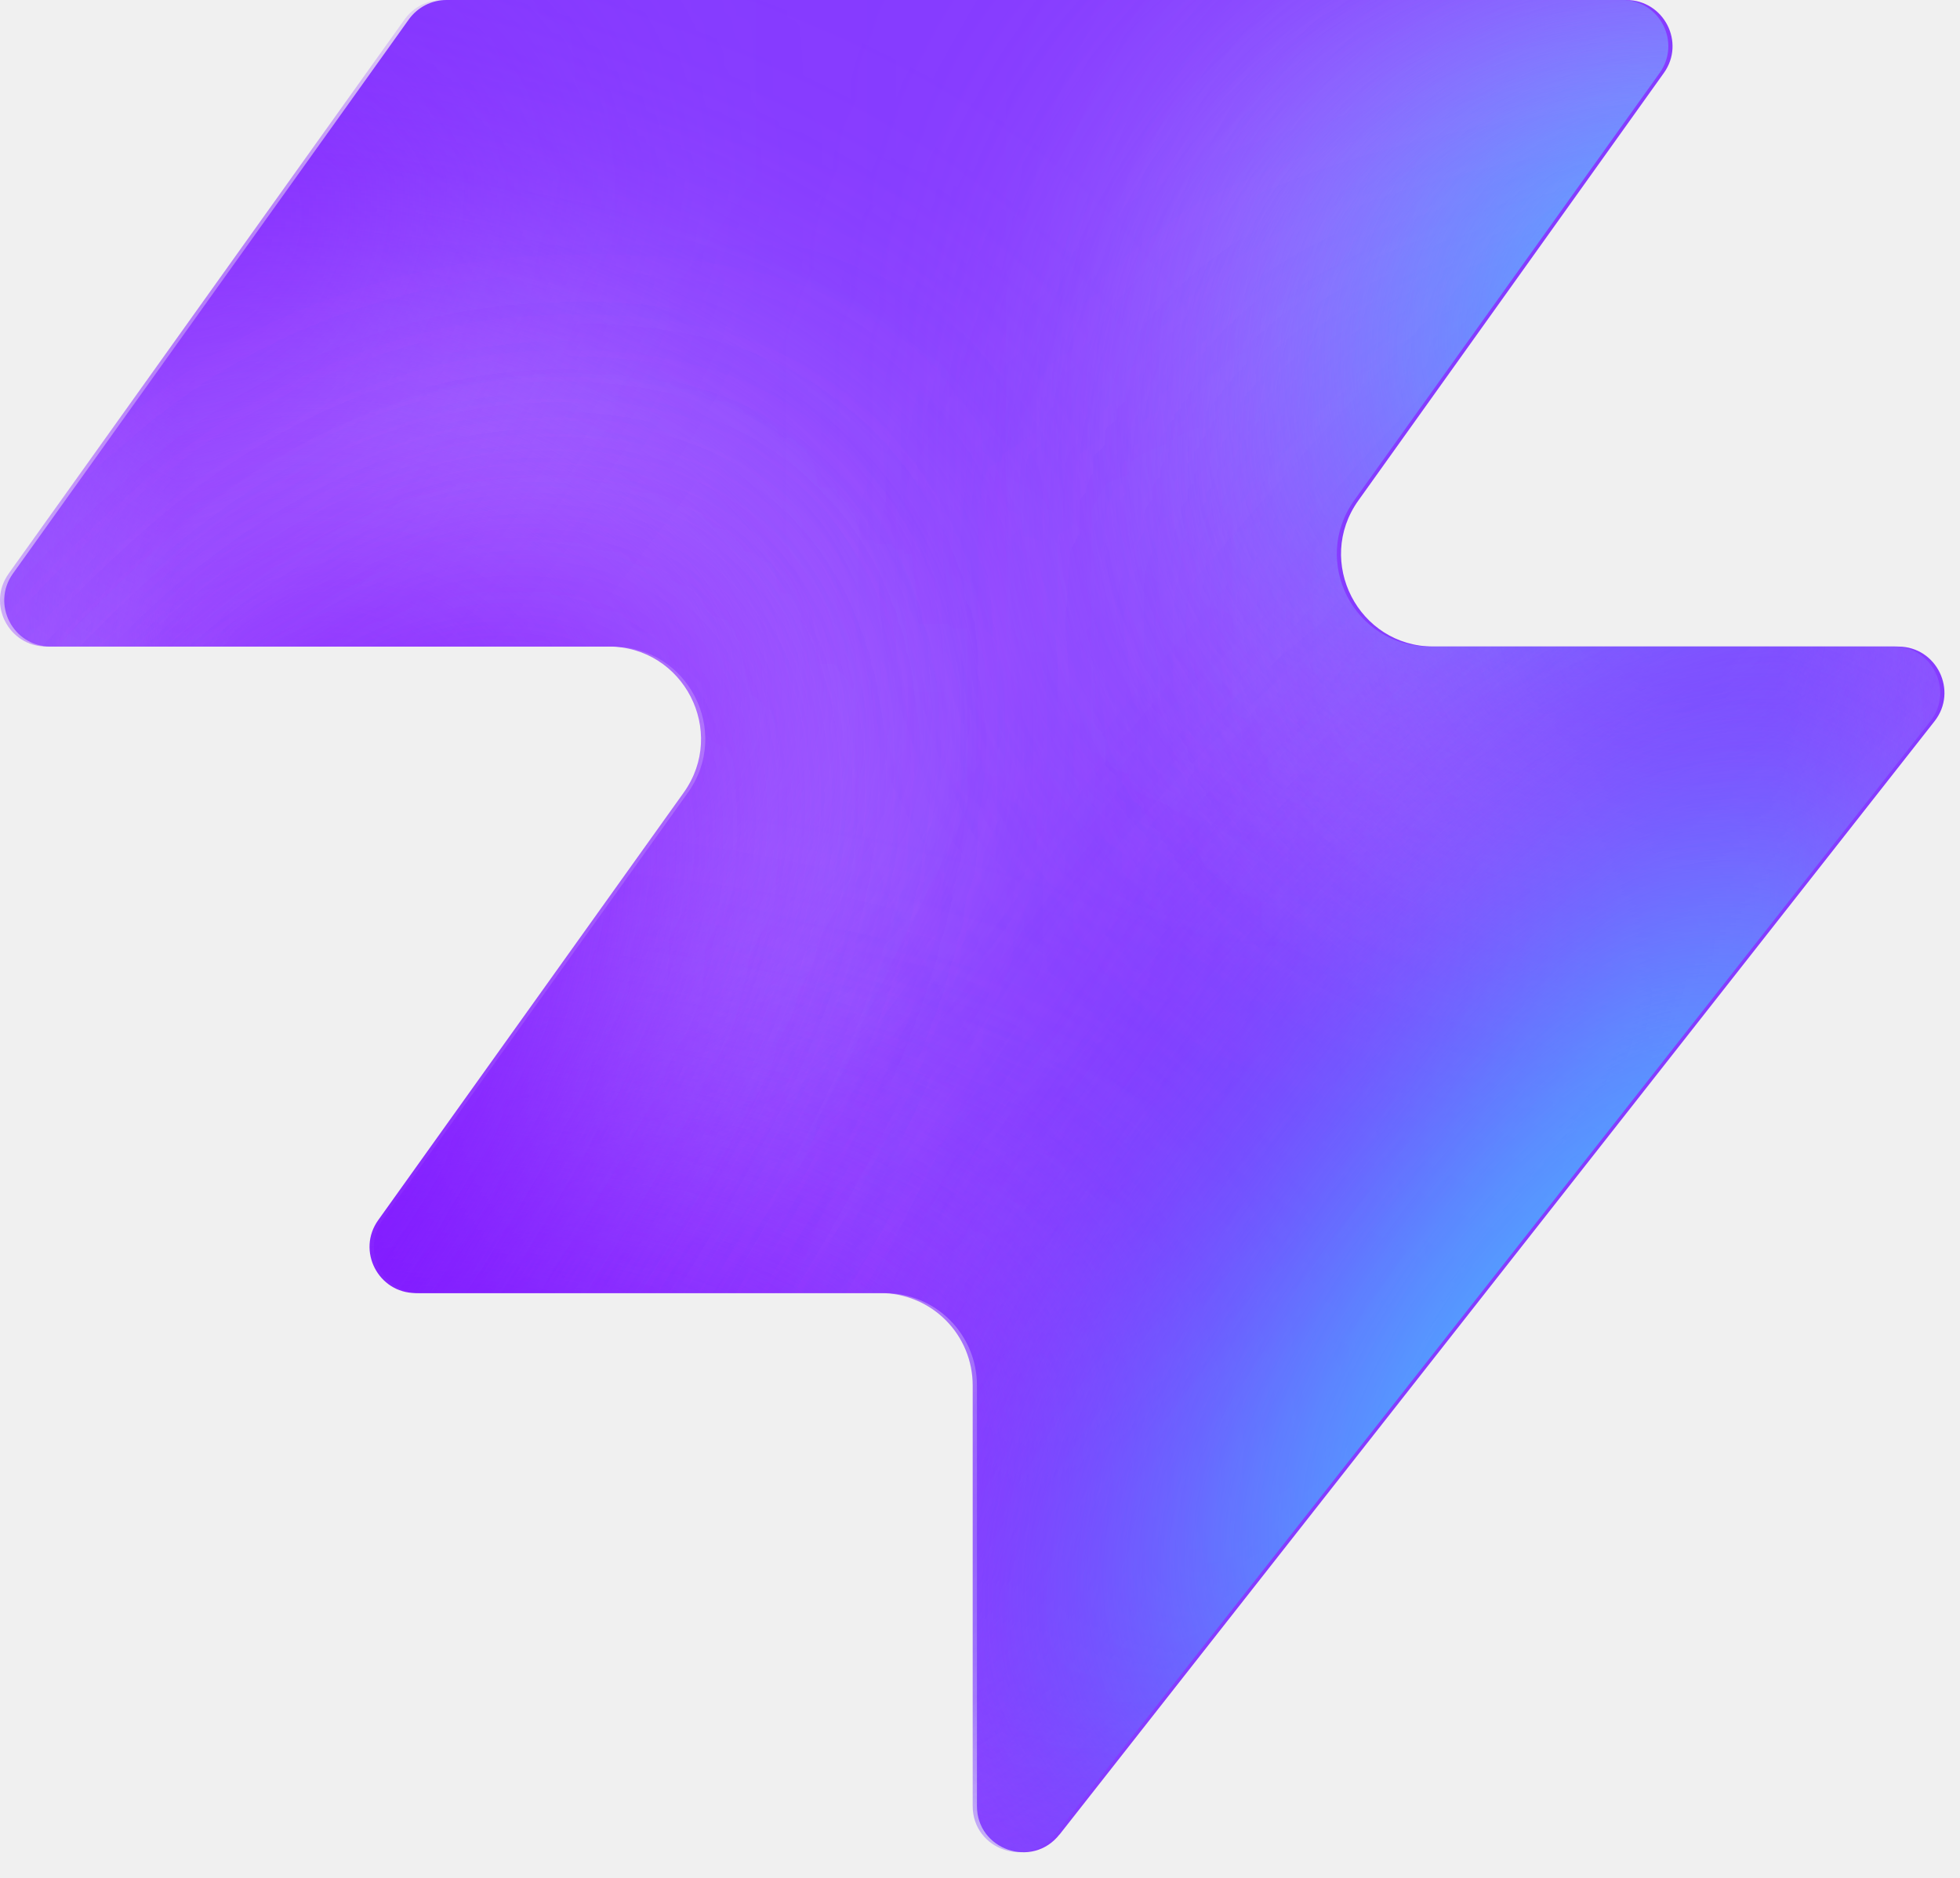
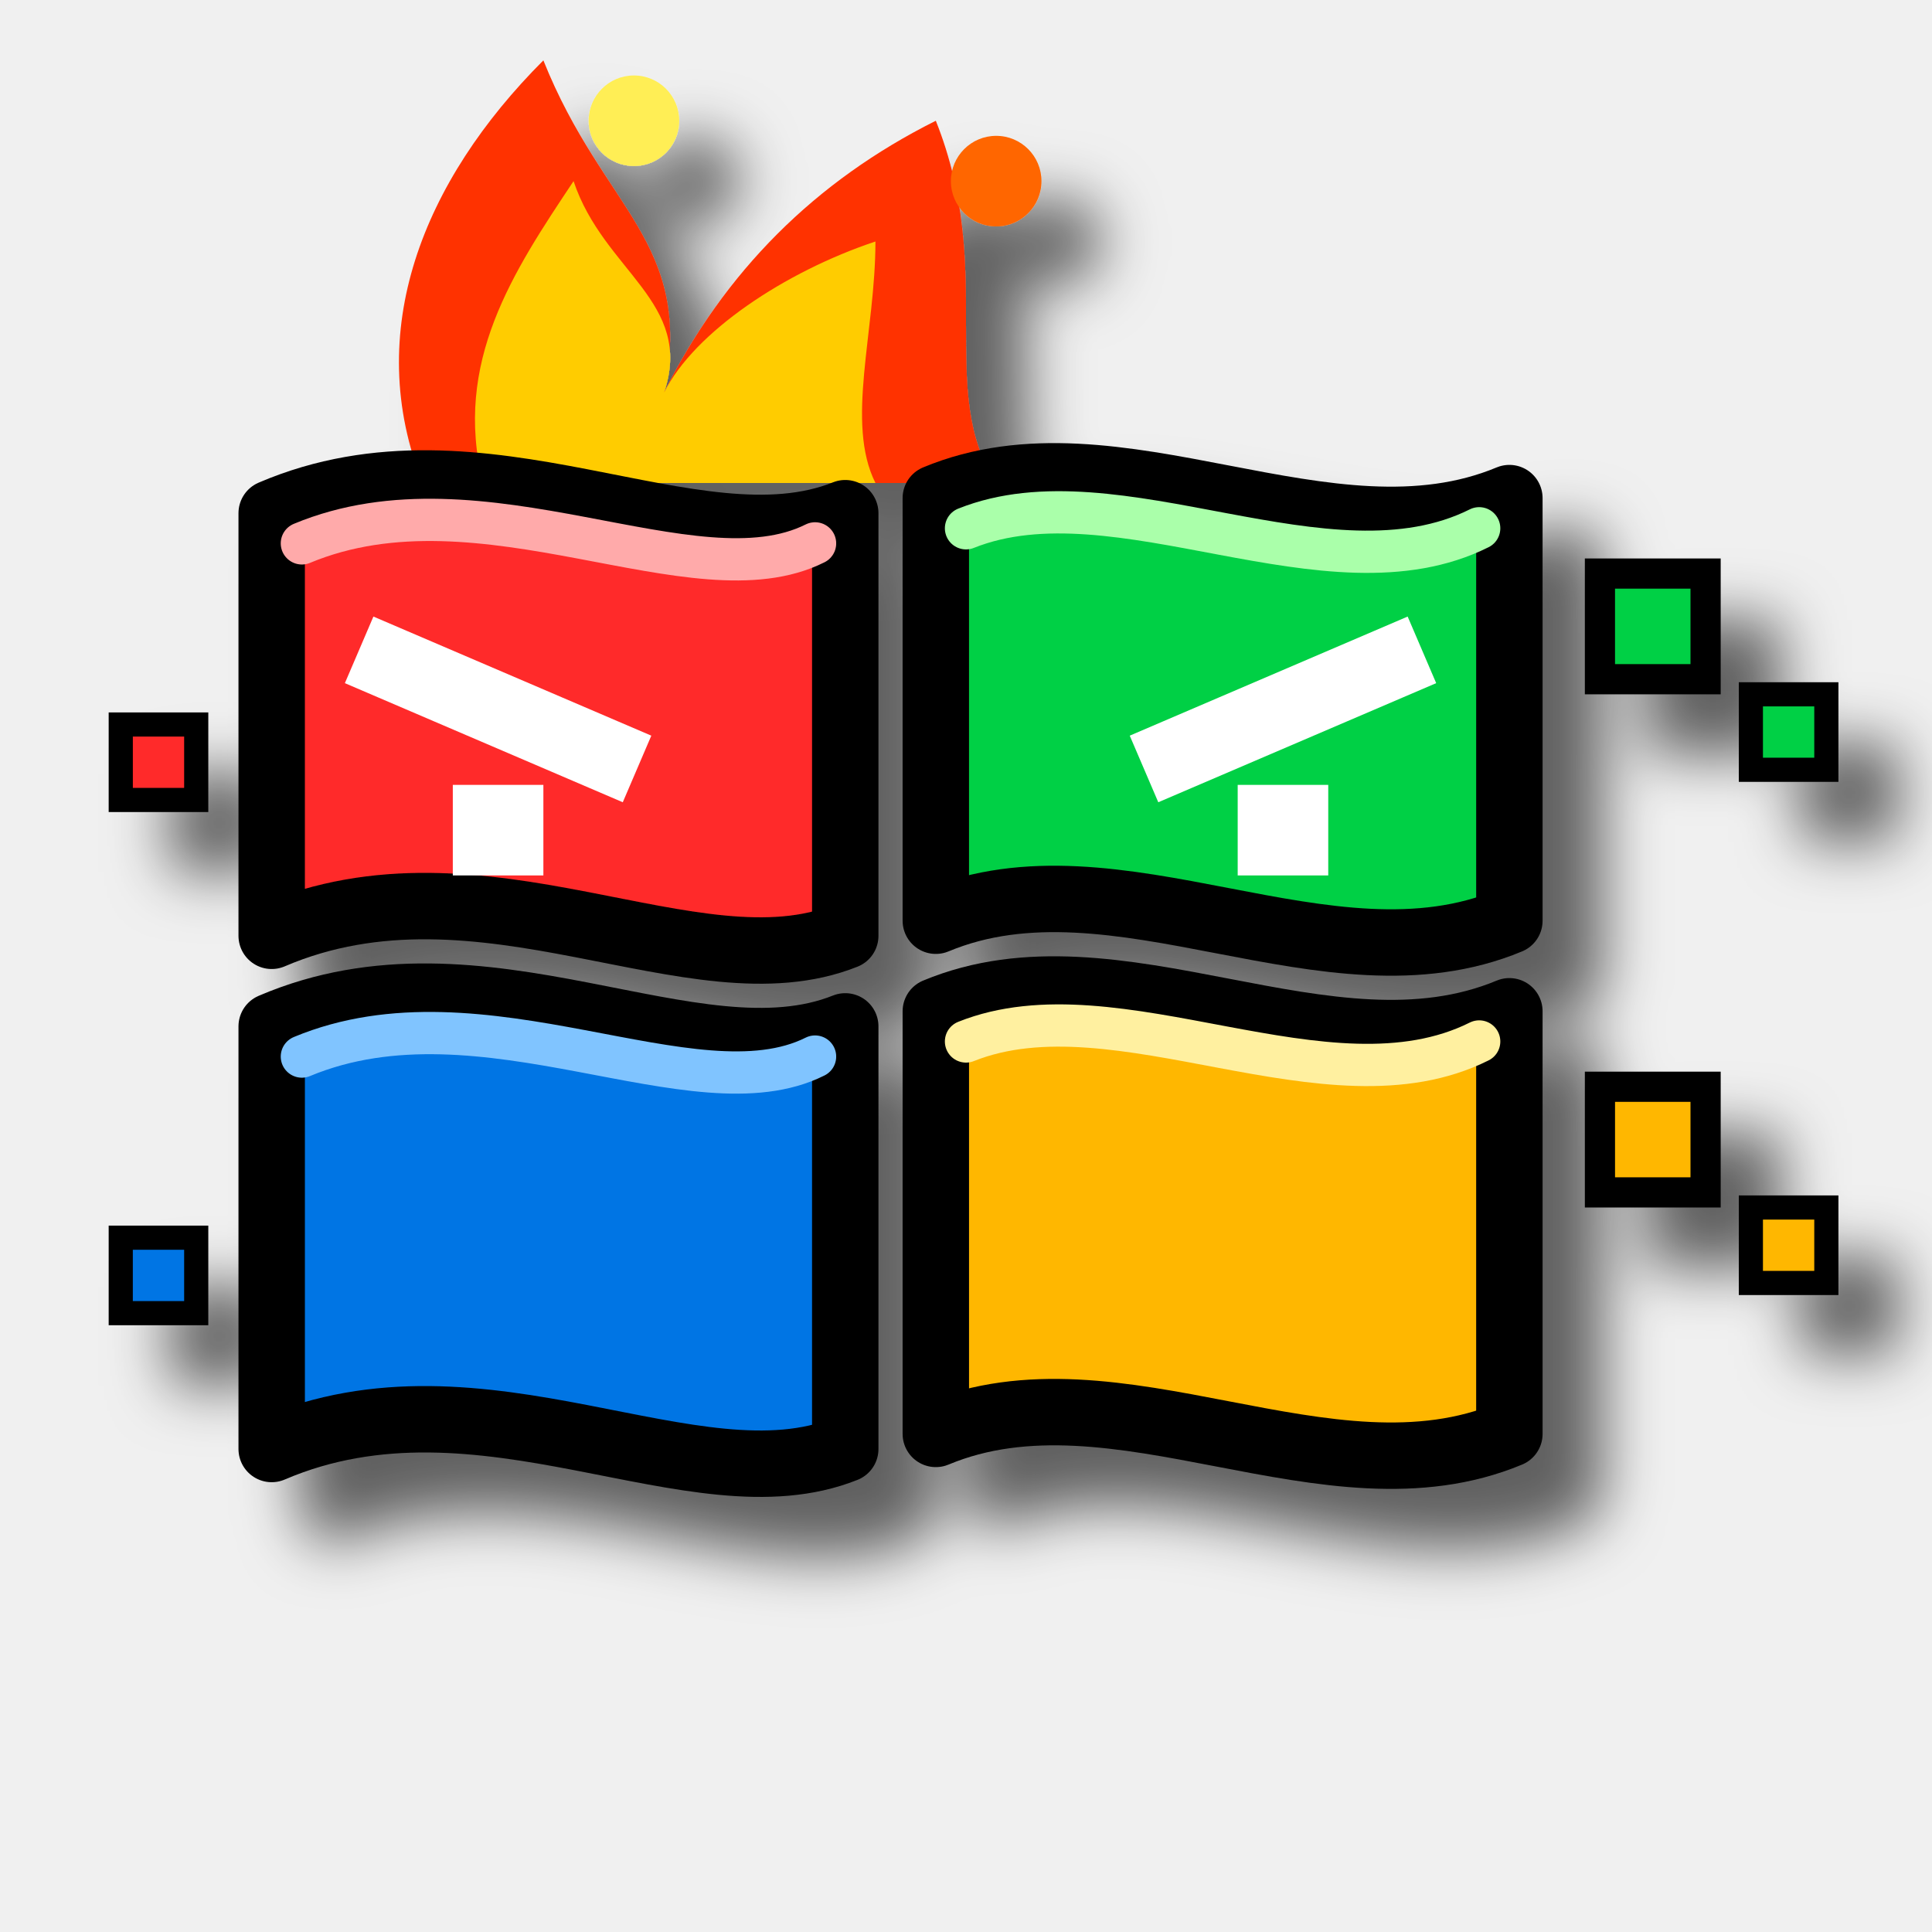
- <svg xmlns="http://www.w3.org/2000/svg" width="48" height="46" fill="none" viewBox="0 0 48 46">
-   <path fill="#863bff" d="M25.946 44.938c-.664.845-2.021.375-2.021-.698V33.937a2.26 2.26 0 0 0-2.262-2.262H10.287c-.92 0-1.456-1.04-.92-1.788l7.48-10.471c1.07-1.497 0-3.578-1.842-3.578H1.237c-.92 0-1.456-1.04-.92-1.788L10.013.474c.214-.297.556-.474.92-.474h28.894c.92 0 1.456 1.04.92 1.788l-7.48 10.471c-1.07 1.498 0 3.579 1.842 3.579h11.377c.943 0 1.473 1.088.89 1.83L25.947 44.94z" style="fill:#863bff;fill:color(display-p3 .525 .23 1);fill-opacity:1" />
-   <mask id="a" width="48" height="46" x="0" y="0" maskUnits="userSpaceOnUse" style="mask-type:alpha">
-     <path fill="#000" d="M25.842 44.938c-.664.844-2.021.375-2.021-.698V33.937a2.26 2.26 0 0 0-2.262-2.262H10.183c-.92 0-1.456-1.04-.92-1.788l7.48-10.471c1.07-1.498 0-3.579-1.842-3.579H1.133c-.92 0-1.456-1.04-.92-1.787L9.91.473c.214-.297.556-.474.92-.474h28.894c.92 0 1.456 1.04.92 1.788l-7.48 10.471c-1.07 1.498 0 3.578 1.842 3.578h11.377c.943 0 1.473 1.088.89 1.832L25.843 44.94z" style="fill:#000;fill-opacity:1" />
-   </mask>
-   <g mask="url(#a)">
-     <g filter="url(#b)">
-       <ellipse cx="5.508" cy="14.704" fill="#ede6ff" rx="5.508" ry="14.704" style="fill:#ede6ff;fill:color(display-p3 .927 .903 1);fill-opacity:1" transform="matrix(.00324 1 1 -.00324 -4.47 31.516)" />
+ <svg xmlns="http://www.w3.org/2000/svg" viewBox="0 0 64 64" width="64" height="64" fill="none">
+   <filter id="retro-shadow" x="-10%" y="-10%" width="125%" height="125%">
+     <feDropShadow dx="2" dy="2" stdDeviation="1" flood-color="#000000" flood-opacity="0.6" />
+   </filter>
+   <g filter="url(#retro-shadow)">
+     <path d="M14 16 C12 11, 14 6, 18 2 C20 7, 23 8, 22 13 C24 9, 27 6, 31 4 C33 9, 31 13, 33 16 Z" fill="#FF3300" />
+     <path d="M16 16 C15 12, 17 9, 19 6 C20 9, 23 10, 22 13 C23 11, 26 9, 29 8 C29 11, 28 14, 29 16 Z" fill="#FFCC00" />
+     <circle cx="21" cy="4" r="1.5" fill="#FFEE55" />
+     <circle cx="33" cy="6" r="1.5" fill="#FF6600" />
+     <g stroke="#000000" stroke-width="2.2" stroke-linejoin="round" stroke-linecap="round">
+       <path d="M9 17 C16 14, 23 19, 28 17 L28 31 C23 33, 16 28, 9 31 Z" fill="#FF2A2A" />
+       <path d="M31 16.5 C37 14, 44 19, 50 16.5 L50 30.5 C44 33, 37 28, 31 30.5 Z" fill="#00D044" />
+       <path d="M9 34 C16 31, 23 36, 28 34 L28 48 C23 50, 16 45, 9 48 Z" fill="#0074E4" />
+       <path d="M31 33.5 C37 31, 44 36, 50 33.5 L50 47.5 C44 50, 37 45, 31 47.5 Z" fill="#FFB703" />
    </g>
-     <g filter="url(#c)">
-       <ellipse cx="10.399" cy="29.851" fill="#ede6ff" rx="10.399" ry="29.851" style="fill:#ede6ff;fill:color(display-p3 .927 .903 1);fill-opacity:1" transform="matrix(.00324 1 1 -.00324 -39.328 7.883)" />
-     </g>
-     <g filter="url(#d)">
-       <ellipse cx="5.508" cy="30.487" fill="#7e14ff" rx="5.508" ry="30.487" style="fill:#7e14ff;fill:color(display-p3 .492 .077 1);fill-opacity:1" transform="rotate(89.814 -25.913 -14.639)scale(1 -1)" />
-     </g>
-     <g filter="url(#e)">
-       <ellipse cx="5.508" cy="30.599" fill="#7e14ff" rx="5.508" ry="30.599" style="fill:#7e14ff;fill:color(display-p3 .492 .077 1);fill-opacity:1" transform="rotate(89.814 -32.644 -3.334)scale(1 -1)" />
-     </g>
-     <g filter="url(#f)">
-       <ellipse cx="5.508" cy="30.599" fill="#7e14ff" rx="5.508" ry="30.599" style="fill:#7e14ff;fill:color(display-p3 .492 .077 1);fill-opacity:1" transform="matrix(.00324 1 1 -.00324 -34.34 30.47)" />
-     </g>
-     <g filter="url(#g)">
-       <ellipse cx="14.072" cy="22.078" fill="#ede6ff" rx="14.072" ry="22.078" style="fill:#ede6ff;fill:color(display-p3 .927 .903 1);fill-opacity:1" transform="rotate(93.35 24.506 48.493)scale(-1 1)" />
-     </g>
-     <g filter="url(#h)">
-       <ellipse cx="3.47" cy="21.501" fill="#7e14ff" rx="3.47" ry="21.501" style="fill:#7e14ff;fill:color(display-p3 .492 .077 1);fill-opacity:1" transform="rotate(89.009 28.708 47.59)scale(-1 1)" />
-     </g>
-     <g filter="url(#i)">
-       <ellipse cx="3.47" cy="21.501" fill="#7e14ff" rx="3.47" ry="21.501" style="fill:#7e14ff;fill:color(display-p3 .492 .077 1);fill-opacity:1" transform="rotate(89.009 28.708 47.59)scale(-1 1)" />
-     </g>
-     <g filter="url(#j)">
-       <ellipse cx=".387" cy="8.972" fill="#7e14ff" rx="4.407" ry="29.108" style="fill:#7e14ff;fill:color(display-p3 .492 .077 1);fill-opacity:1" transform="rotate(39.51 .387 8.972)" />
-     </g>
-     <g filter="url(#k)">
-       <ellipse cx="47.523" cy="-6.092" fill="#7e14ff" rx="4.407" ry="29.108" style="fill:#7e14ff;fill:color(display-p3 .492 .077 1);fill-opacity:1" transform="rotate(37.892 47.523 -6.092)" />
-     </g>
-     <g filter="url(#l)">
-       <ellipse cx="41.412" cy="6.333" fill="#47bfff" rx="5.971" ry="9.665" style="fill:#47bfff;fill:color(display-p3 .28 .748 1);fill-opacity:1" transform="rotate(37.892 41.412 6.333)" />
-     </g>
-     <g filter="url(#m)">
-       <ellipse cx="-1.879" cy="38.332" fill="#7e14ff" rx="4.407" ry="29.108" style="fill:#7e14ff;fill:color(display-p3 .492 .077 1);fill-opacity:1" transform="rotate(37.892 -1.88 38.332)" />
-     </g>
-     <g filter="url(#n)">
-       <ellipse cx="-1.879" cy="38.332" fill="#7e14ff" rx="4.407" ry="29.108" style="fill:#7e14ff;fill:color(display-p3 .492 .077 1);fill-opacity:1" transform="rotate(37.892 -1.88 38.332)" />
-     </g>
-     <g filter="url(#o)">
-       <ellipse cx="35.651" cy="29.907" fill="#7e14ff" rx="4.407" ry="29.108" style="fill:#7e14ff;fill:color(display-p3 .492 .077 1);fill-opacity:1" transform="rotate(37.892 35.651 29.907)" />
-     </g>
-     <g filter="url(#p)">
-       <ellipse cx="38.418" cy="32.4" fill="#47bfff" rx="5.971" ry="15.297" style="fill:#47bfff;fill:color(display-p3 .28 .748 1);fill-opacity:1" transform="rotate(37.892 38.418 32.4)" />
-     </g>
+     <path d="M10 18 C16 15.5, 23 20, 27 18" stroke="#FFAAAA" stroke-width="1.4" stroke-linecap="round" fill="none" />
+     <path d="M32 17.5 C37 15.5, 44 20, 49 17.5" stroke="#AAFFAA" stroke-width="1.4" stroke-linecap="round" fill="none" />
+     <path d="M10 35 C16 32.5, 23 37, 27 35" stroke="#80C4FF" stroke-width="1.4" stroke-linecap="round" fill="none" />
+     <path d="M32 34.5 C37 32.5, 44 37, 49 34.5" stroke="#FFF0A0" stroke-width="1.4" stroke-linecap="round" fill="none" />
+     <path d="M13 22 L20 25" stroke="#FFFFFF" stroke-width="2.4" stroke-linecap="square" />
+     <rect x="15" y="26" width="3" height="3" fill="#FFFFFF" />
+     <path d="M46 22 L39 25" stroke="#FFFFFF" stroke-width="2.4" stroke-linecap="square" />
+     <rect x="41" y="26" width="3" height="3" fill="#FFFFFF" />
+     <rect x="53" y="19" width="3.5" height="3.5" fill="#00D044" stroke="#000000" stroke-width="1" />
+     <rect x="58" y="23" width="2.5" height="2.5" fill="#00D044" stroke="#000000" stroke-width="0.8" />
+     <rect x="53" y="36" width="3.5" height="3.5" fill="#FFB703" stroke="#000000" stroke-width="1" />
+     <rect x="58" y="40" width="2.5" height="2.5" fill="#FFB703" stroke="#000000" stroke-width="0.8" />
+     <rect x="4" y="24" width="2.5" height="2.5" fill="#FF2A2A" stroke="#000000" stroke-width="0.8" />
+     <rect x="4" y="41" width="2.5" height="2.5" fill="#0074E4" stroke="#000000" stroke-width="0.8" />
  </g>
-   <defs>
-     <filter id="b" width="60.045" height="41.654" x="-19.77" y="16.149" color-interpolation-filters="sRGB" filterUnits="userSpaceOnUse">
-       <feFlood flood-opacity="0" result="BackgroundImageFix" />
-       <feBlend in="SourceGraphic" in2="BackgroundImageFix" result="shape" />
-       <feGaussianBlur result="effect1_foregroundBlur_2002_17158" stdDeviation="7.659" />
-     </filter>
-     <filter id="c" width="90.34" height="51.437" x="-54.613" y="-7.533" color-interpolation-filters="sRGB" filterUnits="userSpaceOnUse">
-       <feFlood flood-opacity="0" result="BackgroundImageFix" />
-       <feBlend in="SourceGraphic" in2="BackgroundImageFix" result="shape" />
-       <feGaussianBlur result="effect1_foregroundBlur_2002_17158" stdDeviation="7.659" />
-     </filter>
-     <filter id="d" width="79.355" height="29.4" x="-49.64" y="2.03" color-interpolation-filters="sRGB" filterUnits="userSpaceOnUse">
-       <feFlood flood-opacity="0" result="BackgroundImageFix" />
-       <feBlend in="SourceGraphic" in2="BackgroundImageFix" result="shape" />
-       <feGaussianBlur result="effect1_foregroundBlur_2002_17158" stdDeviation="4.596" />
-     </filter>
-     <filter id="e" width="79.579" height="29.4" x="-45.045" y="20.029" color-interpolation-filters="sRGB" filterUnits="userSpaceOnUse">
-       <feFlood flood-opacity="0" result="BackgroundImageFix" />
-       <feBlend in="SourceGraphic" in2="BackgroundImageFix" result="shape" />
-       <feGaussianBlur result="effect1_foregroundBlur_2002_17158" stdDeviation="4.596" />
-     </filter>
-     <filter id="f" width="79.579" height="29.4" x="-43.513" y="21.178" color-interpolation-filters="sRGB" filterUnits="userSpaceOnUse">
-       <feFlood flood-opacity="0" result="BackgroundImageFix" />
-       <feBlend in="SourceGraphic" in2="BackgroundImageFix" result="shape" />
-       <feGaussianBlur result="effect1_foregroundBlur_2002_17158" stdDeviation="4.596" />
-     </filter>
-     <filter id="g" width="74.749" height="58.852" x="15.756" y="-17.901" color-interpolation-filters="sRGB" filterUnits="userSpaceOnUse">
-       <feFlood flood-opacity="0" result="BackgroundImageFix" />
-       <feBlend in="SourceGraphic" in2="BackgroundImageFix" result="shape" />
-       <feGaussianBlur result="effect1_foregroundBlur_2002_17158" stdDeviation="7.659" />
-     </filter>
-     <filter id="h" width="61.377" height="25.362" x="23.548" y="2.284" color-interpolation-filters="sRGB" filterUnits="userSpaceOnUse">
-       <feFlood flood-opacity="0" result="BackgroundImageFix" />
-       <feBlend in="SourceGraphic" in2="BackgroundImageFix" result="shape" />
-       <feGaussianBlur result="effect1_foregroundBlur_2002_17158" stdDeviation="4.596" />
-     </filter>
-     <filter id="i" width="61.377" height="25.362" x="23.548" y="2.284" color-interpolation-filters="sRGB" filterUnits="userSpaceOnUse">
-       <feFlood flood-opacity="0" result="BackgroundImageFix" />
-       <feBlend in="SourceGraphic" in2="BackgroundImageFix" result="shape" />
-       <feGaussianBlur result="effect1_foregroundBlur_2002_17158" stdDeviation="4.596" />
-     </filter>
-     <filter id="j" width="56.045" height="63.649" x="-27.636" y="-22.853" color-interpolation-filters="sRGB" filterUnits="userSpaceOnUse">
-       <feFlood flood-opacity="0" result="BackgroundImageFix" />
-       <feBlend in="SourceGraphic" in2="BackgroundImageFix" result="shape" />
-       <feGaussianBlur result="effect1_foregroundBlur_2002_17158" stdDeviation="4.596" />
-     </filter>
-     <filter id="k" width="54.814" height="64.646" x="20.116" y="-38.415" color-interpolation-filters="sRGB" filterUnits="userSpaceOnUse">
-       <feFlood flood-opacity="0" result="BackgroundImageFix" />
-       <feBlend in="SourceGraphic" in2="BackgroundImageFix" result="shape" />
-       <feGaussianBlur result="effect1_foregroundBlur_2002_17158" stdDeviation="4.596" />
-     </filter>
-     <filter id="l" width="33.541" height="35.313" x="24.641" y="-11.323" color-interpolation-filters="sRGB" filterUnits="userSpaceOnUse">
-       <feFlood flood-opacity="0" result="BackgroundImageFix" />
-       <feBlend in="SourceGraphic" in2="BackgroundImageFix" result="shape" />
-       <feGaussianBlur result="effect1_foregroundBlur_2002_17158" stdDeviation="4.596" />
-     </filter>
-     <filter id="m" width="54.814" height="64.646" x="-29.286" y="6.009" color-interpolation-filters="sRGB" filterUnits="userSpaceOnUse">
-       <feFlood flood-opacity="0" result="BackgroundImageFix" />
-       <feBlend in="SourceGraphic" in2="BackgroundImageFix" result="shape" />
-       <feGaussianBlur result="effect1_foregroundBlur_2002_17158" stdDeviation="4.596" />
-     </filter>
-     <filter id="n" width="54.814" height="64.646" x="-29.286" y="6.009" color-interpolation-filters="sRGB" filterUnits="userSpaceOnUse">
-       <feFlood flood-opacity="0" result="BackgroundImageFix" />
-       <feBlend in="SourceGraphic" in2="BackgroundImageFix" result="shape" />
-       <feGaussianBlur result="effect1_foregroundBlur_2002_17158" stdDeviation="4.596" />
-     </filter>
-     <filter id="o" width="54.814" height="64.646" x="8.244" y="-2.416" color-interpolation-filters="sRGB" filterUnits="userSpaceOnUse">
-       <feFlood flood-opacity="0" result="BackgroundImageFix" />
-       <feBlend in="SourceGraphic" in2="BackgroundImageFix" result="shape" />
-       <feGaussianBlur result="effect1_foregroundBlur_2002_17158" stdDeviation="4.596" />
-     </filter>
-     <filter id="p" width="39.409" height="43.623" x="18.713" y="10.588" color-interpolation-filters="sRGB" filterUnits="userSpaceOnUse">
-       <feFlood flood-opacity="0" result="BackgroundImageFix" />
-       <feBlend in="SourceGraphic" in2="BackgroundImageFix" result="shape" />
-       <feGaussianBlur result="effect1_foregroundBlur_2002_17158" stdDeviation="4.596" />
-     </filter>
-   </defs>
</svg>
